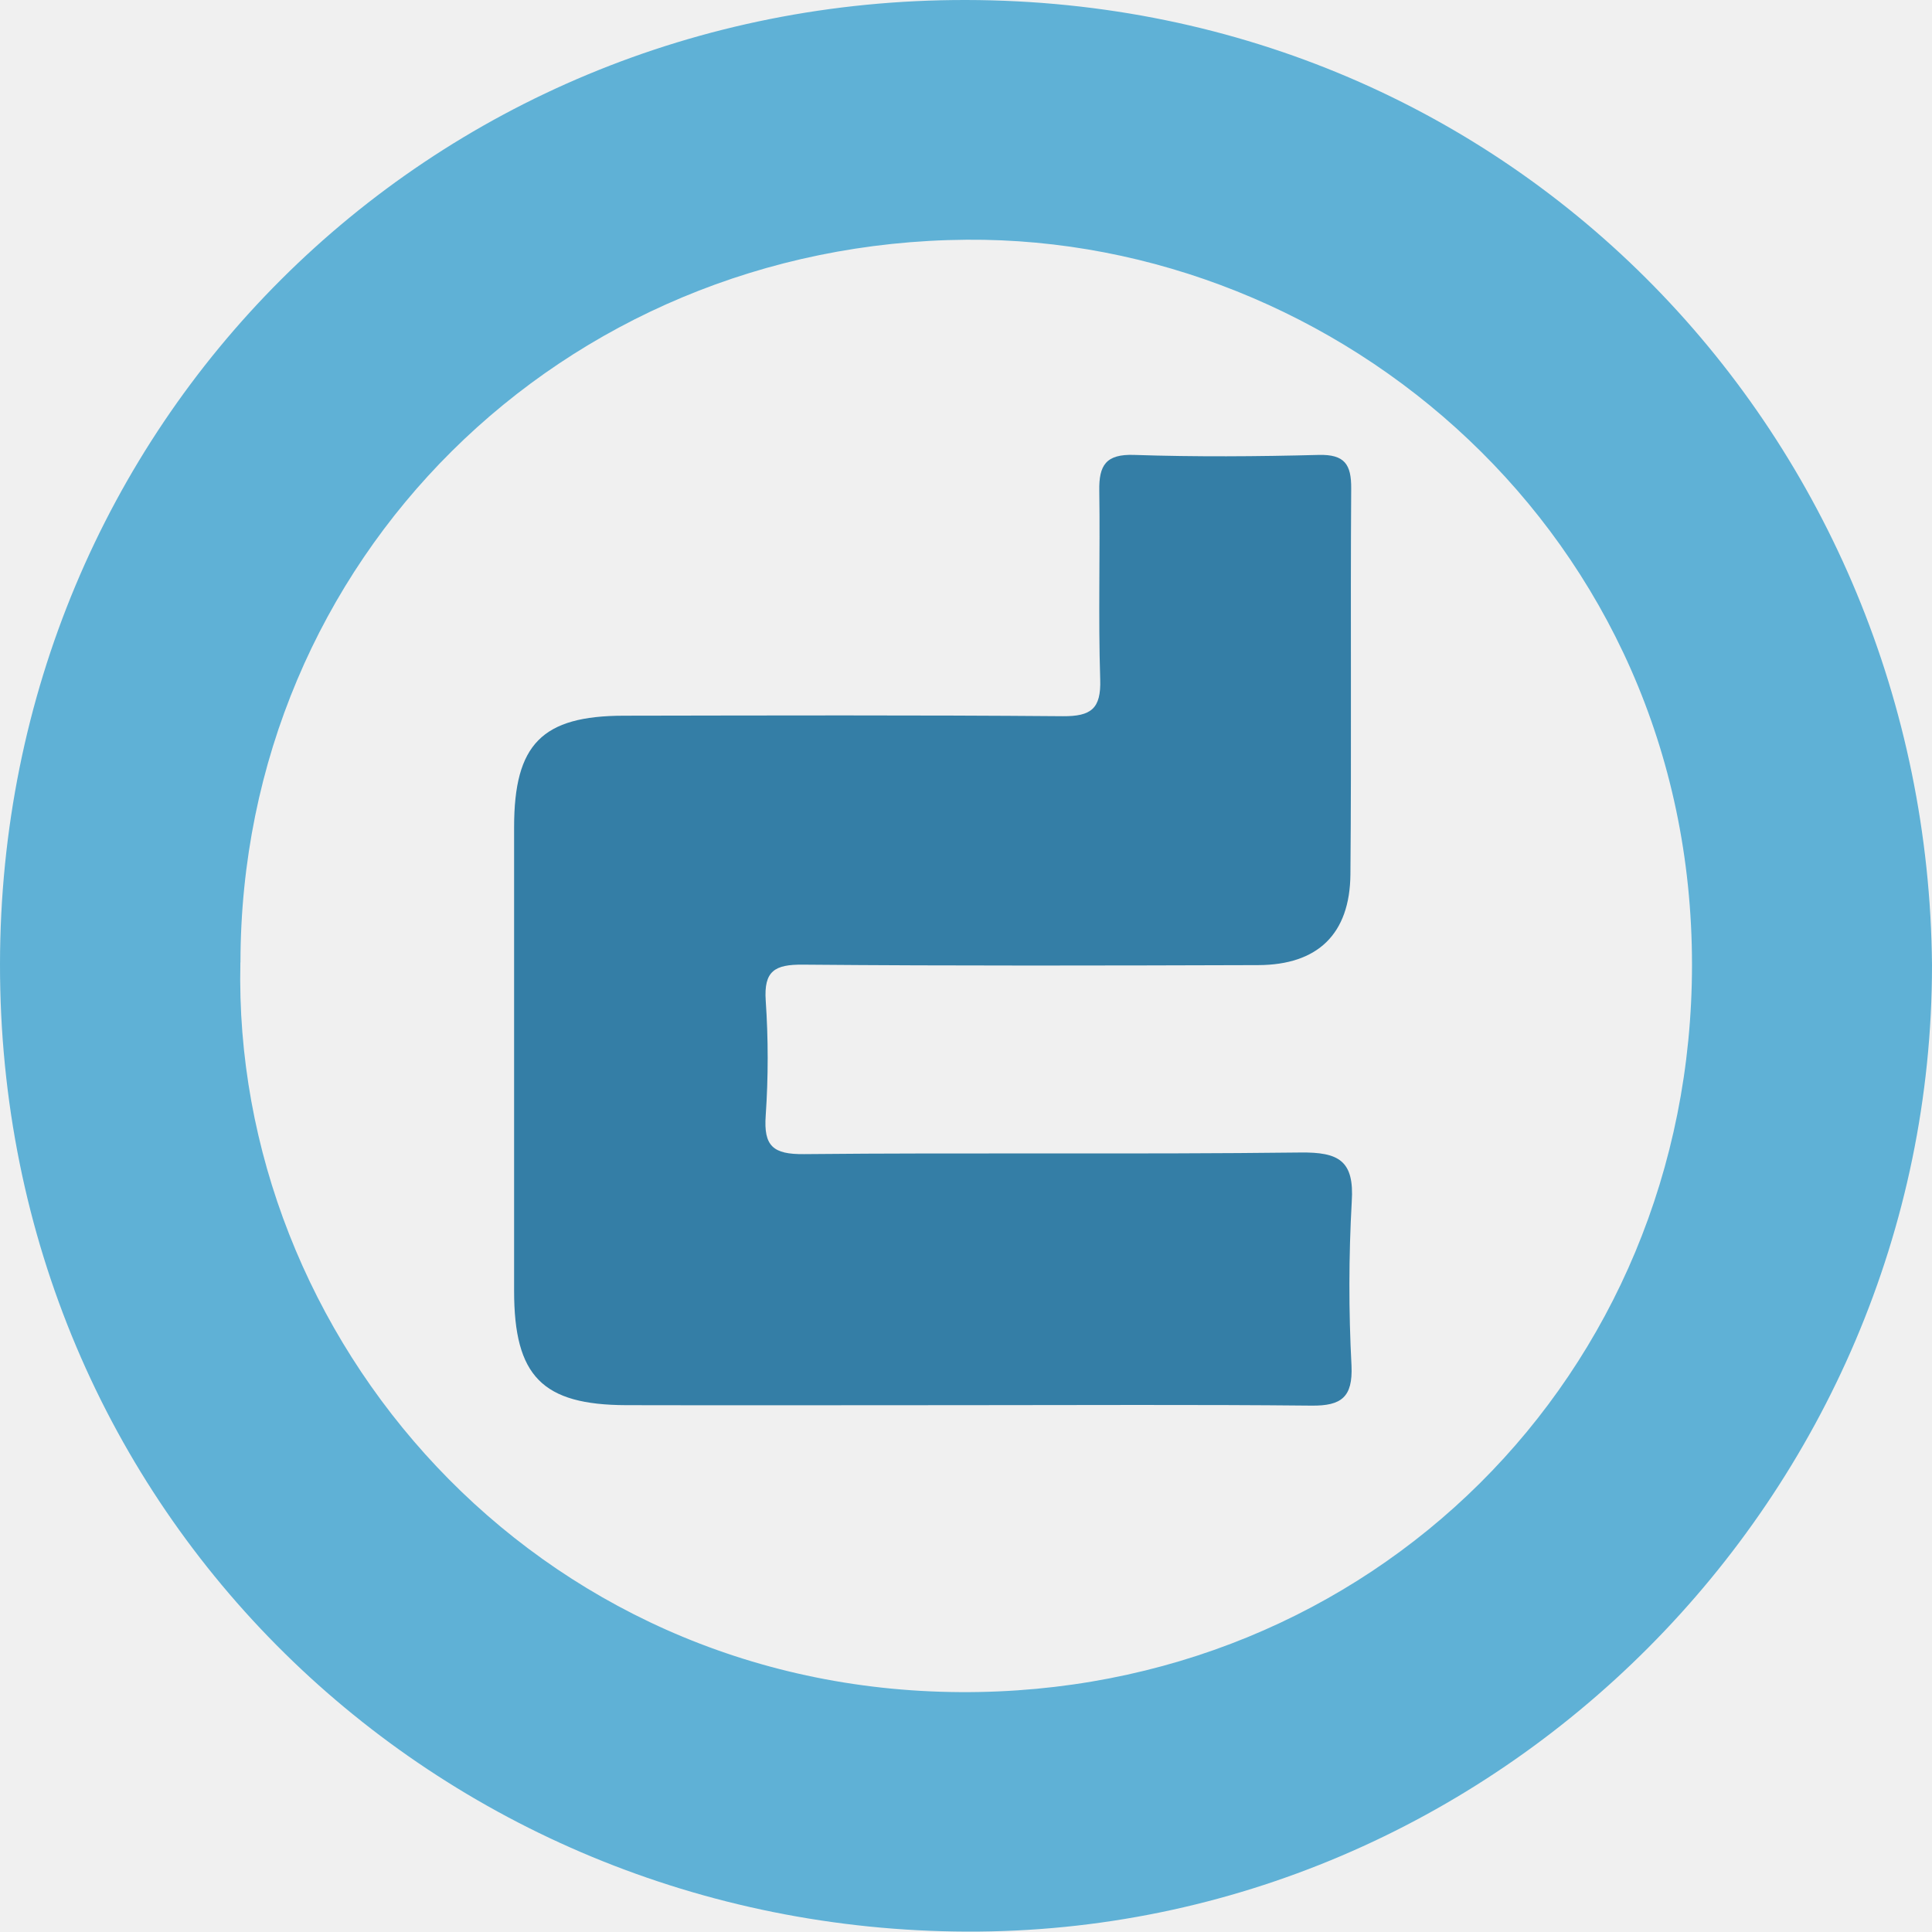
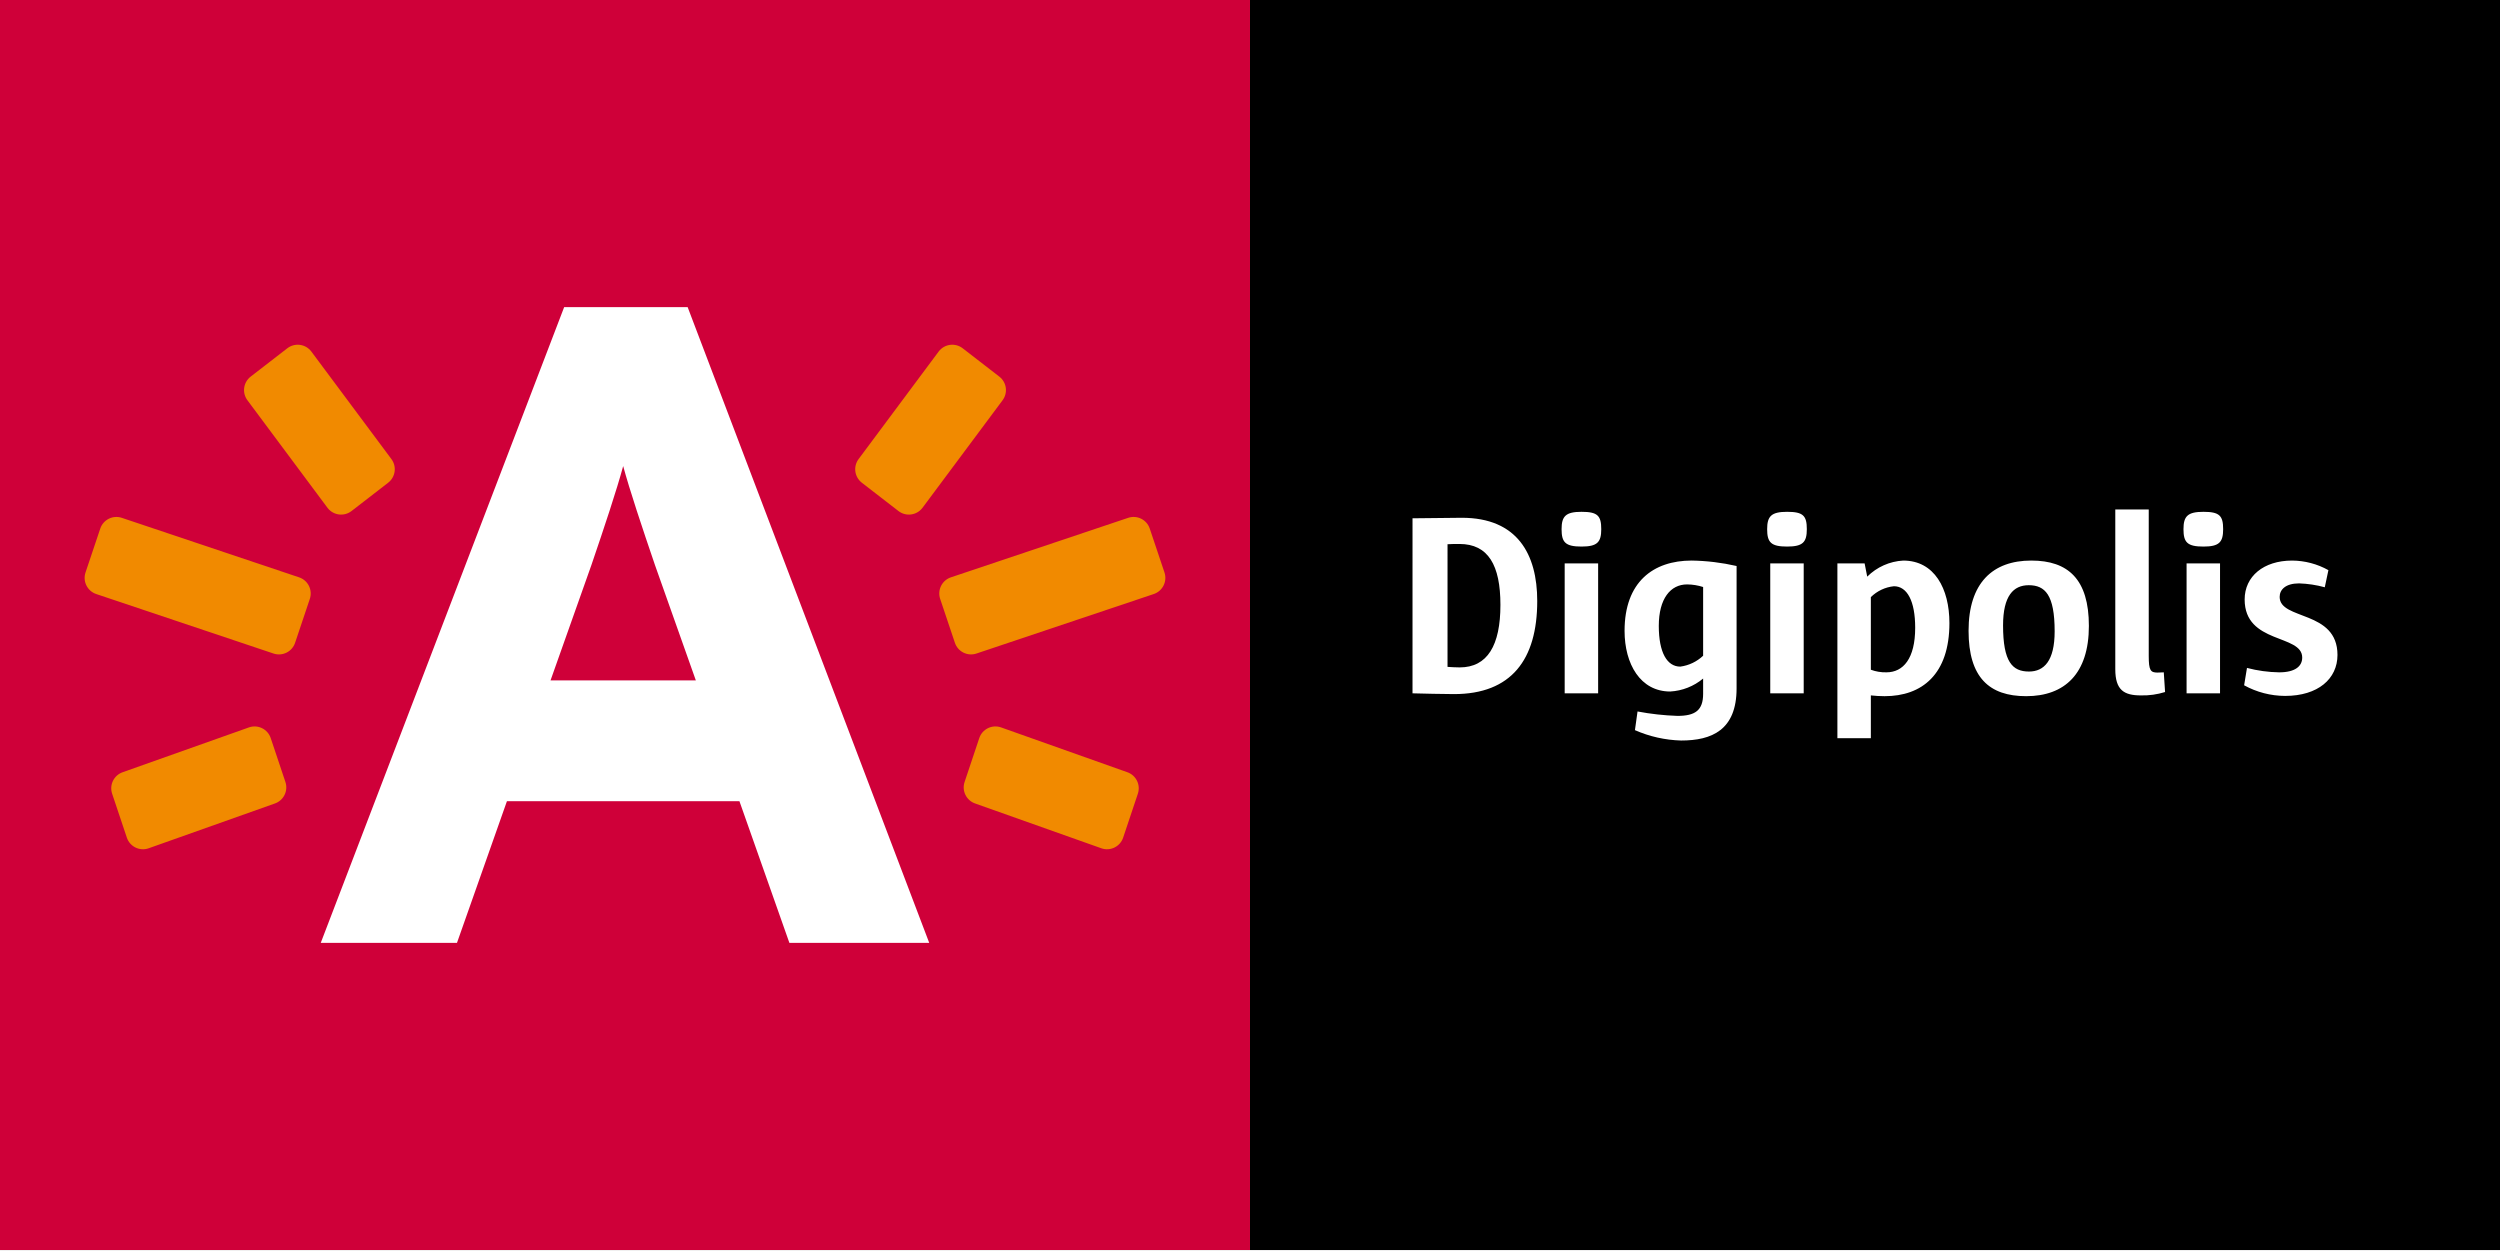
- <svg xmlns="http://www.w3.org/2000/svg" viewBox="0 0 499.1 499">
-   <defs>
-     <style>.cls-1{fill:#5fb1d6;}.cls-1,.cls-2{fill-rule:evenodd;}.cls-2{fill:#347ea6;}</style>
-   </defs>
-   <g id="Layer_2" data-name="Layer 2">
-     <g id="Layer_1-2" data-name="Layer 1">
-       <path class="cls-1" d="M499.1,249.33c0,137-112.53,250.15-249.35,249.67S-.16,391,0,249C.16,109.7,110.4-.22,249.58,0,391.88.23,497.92,113.79,499.1,249.33Zm-437-.71c-2.22,96.87,75.64,187.88,186,188.51,105.83.6,189-81.81,189-187.92,0-111.21-91.36-188-187.39-187.28C145.15,62.74,62.23,144.49,62.12,248.62Z" />
-       <path class="cls-2" d="M248.73,363c-29,0-57.94.07-86.92,0-21.74-.06-29-7.49-29-29.52q0-59.88,0-119.78c0-21.47,7.21-28.78,28.36-28.81,37.8-.06,75.61-.18,113.41.13,7.29.05,9.89-1.94,9.64-9.49-.52-16.24,0-32.51-.24-48.76-.11-6.58,1.71-9.5,9-9.25,15.88.53,31.8.42,47.69,0,6.67-.16,8.44,2.41,8.39,8.69-.22,33.21.09,66.42-.2,99.63-.13,15.47-8.45,23.43-23.82,23.48-39.23.12-78.44.22-117.66-.12-7.25-.06-10.08,1.63-9.57,9.29a217.47,217.47,0,0,1,0,29.66c-.57,7.94,1.89,10.08,9.9,10,42.75-.42,85.51.09,128.25-.42,9.87-.11,13.94,2.06,13.24,12.73a391.57,391.57,0,0,0-.06,42.38c.34,8.06-2.57,10.36-10.31,10.28C308.8,362.82,278.76,363,248.73,363Z" />
-     </g>
-   </g>
+ <svg xmlns="http://www.w3.org/2000/svg" viewBox="0 0 453.543 226.772">
+   <path d="m226.772 0h226.77v226.772h-226.77z" />
+   <path d="m262.606 120.983c.752.047 1.505.095 2.211.095 5.033 0 7.386-4 7.386-11.339 0-7.197-2.211-11.054-7.432-11.054-.706 0-1.459 0-2.164.047zm-6.351-26.955c3.199 0 6.021-.095 8.938-.095 10.066 0 13.688 6.586 13.688 15.101 0 10.632-4.705 16.887-15.1 16.887-2.494 0-5.128-.093-7.527-.14zm27.605 8.185h6.069v23.568h-6.069zm3.059-3.057c-2.917 0-3.622-.753-3.622-3.152 0-2.352.752-3.152 3.622-3.152 2.917 0 3.575.706 3.575 3.152 0 2.352-.705 3.152-3.575 3.152m22.058 7.338a9.722 9.722 0 0 0 -2.916-.471c-3.011 0-5.128 2.589-5.128 7.527 0 4.846 1.506 7.386 3.905 7.386a7.473 7.473 0 0 0 4.139-1.975zm6.069 18.393c0 7.574-4.517 9.456-10.066 9.456a22.313 22.313 0 0 1 -8.375-1.882l.471-3.388a47.141 47.141 0 0 0 7.244.801c3.199 0 4.657-.989 4.657-4v-2.774a10.216 10.216 0 0 1 -5.973 2.352c-5.411 0-8.28-4.986-8.28-11.008 0-8.845 5.175-12.749 12.184-12.749a39.3 39.3 0 0 1 8.139.988zm6.108-22.674h6.069v23.568h-6.069zm3.059-3.057c-2.917 0-3.622-.753-3.622-3.152 0-2.352.752-3.152 3.622-3.152 2.917 0 3.575.706 3.575 3.152 0 2.352-.705 3.152-3.575 3.152m15.191 22.345a7.577 7.577 0 0 0 2.822.471c3.057 0 5.221-2.494 5.221-8.093 0-4.845-1.458-7.526-3.857-7.526a6.98 6.98 0 0 0 -4.187 1.976zm-6.069 12.419v-31.706h4.94l.47 2.399a10.022 10.022 0 0 1 6.539-2.916c5.646 0 8.374 5.08 8.374 11.336 0 9.315-4.986 13.267-11.761 13.267a22.926 22.926 0 0 1 -2.493-.142v7.762zm34.711-27.754c-2.777 0-4.657 1.928-4.657 7.291 0 6.633 1.693 8.372 4.703 8.372 2.729 0 4.657-1.928 4.657-7.291 0-6.633-1.74-8.372-4.703-8.372m-.471 20.133c-6.679 0-10.443-3.387-10.443-11.854 0-8.703 4.375-12.749 11.384-12.749 6.679 0 10.443 3.387 10.443 11.854 0 8.655-4.375 12.749-11.384 12.749m25.207-.753a13.533 13.533 0 0 1 -4.375.613c-3.057 0-4.657-.941-4.657-4.751v-28.978h6.068v26.577c0 2.634.33 3.011 1.601 3.011.328 0 .8-.045 1.128-.045zm3.901-23.332h6.069v23.568h-6.069zm3.059-3.057c-2.917 0-3.622-.753-3.622-3.152 0-2.352.752-3.152 3.622-3.152 2.917 0 3.575.706 3.575 3.152 0 2.352-.705 3.152-3.575 3.152m7.899 22.015a24.385 24.385 0 0 0 5.833.801c3.011 0 4.187-1.177 4.187-2.682 0-4.282-10.443-2.4-10.443-10.538 0-4.187 3.434-7.056 8.609-7.056a13.673 13.673 0 0 1 6.586 1.74l-.658 3.105a20.02 20.02 0 0 0 -4.657-.706c-2.447 0-3.529 1.129-3.529 2.447 0 4.28 10.49 2.351 10.49 10.536 0 4.328-3.527 7.432-9.502 7.432a15.499 15.499 0 0 1 -7.434-1.928z" fill="#fff" />
+   <path d="m0 0h226.77v226.772h-226.77z" fill="#cf0039" />
+   <path d="m118.823 102.511c-2.307-6.753-4.614-13.673-5.768-17.957-1.153 4.284-3.458 11.204-5.765 17.957l-7.415 20.925h26.363zm24.383 68.537-9.062-25.701h-42.177l-9.063 25.701h-24.712l44.155-115.325h22.406l43.823 115.325z" fill="#fff" />
+   <path d="m53.534 116.617a3.087 3.087 0 0 1 -3.912 1.945l-32.162-10.792a3.092 3.092 0 0 1 -1.946-3.912l2.676-7.968a3.088 3.088 0 0 1 3.91-1.945l32.162 10.795a3.088 3.088 0 0 1 1.946 3.91zm-4.423 17.282a3.089 3.089 0 0 0 -3.909-1.949l-22.911 8.132a3.089 3.089 0 0 0 -1.949 3.909l2.669 7.97a3.087 3.087 0 0 0 3.909 1.949l22.91-8.131a3.089 3.089 0 0 0 1.949-3.91zm-3.638-65.573a3.088 3.088 0 0 0 -.554 4.333l14.518 19.498a3.092 3.092 0 0 0 4.333.556l6.649-5.14a3.091 3.091 0 0 0 .554-4.335l-14.518-19.499a3.091 3.091 0 0 0 -4.333-.554zm127.763 48.29a3.087 3.087 0 0 0 3.912 1.945l32.163-10.792a3.091 3.091 0 0 0 1.945-3.912l-2.674-7.968a3.09 3.09 0 0 0 -3.912-1.945l-32.161 10.795a3.087 3.087 0 0 0 -1.947 3.91zm1.756 25.252a3.088 3.088 0 0 0 1.949 3.91l22.908 8.131a3.087 3.087 0 0 0 3.91-1.949l2.668-7.97a3.087 3.087 0 0 0 -1.949-3.909l-22.91-8.132a3.089 3.089 0 0 0 -3.909 1.949zm-.345-78.683a3.089 3.089 0 0 0 -4.332.554l-14.518 19.499a3.09 3.09 0 0 0 .553 4.335l6.649 5.14a3.092 3.092 0 0 0 4.333-.556l14.518-19.498a3.088 3.088 0 0 0 -.553-4.333z" fill="#f18a00" />
</svg>
